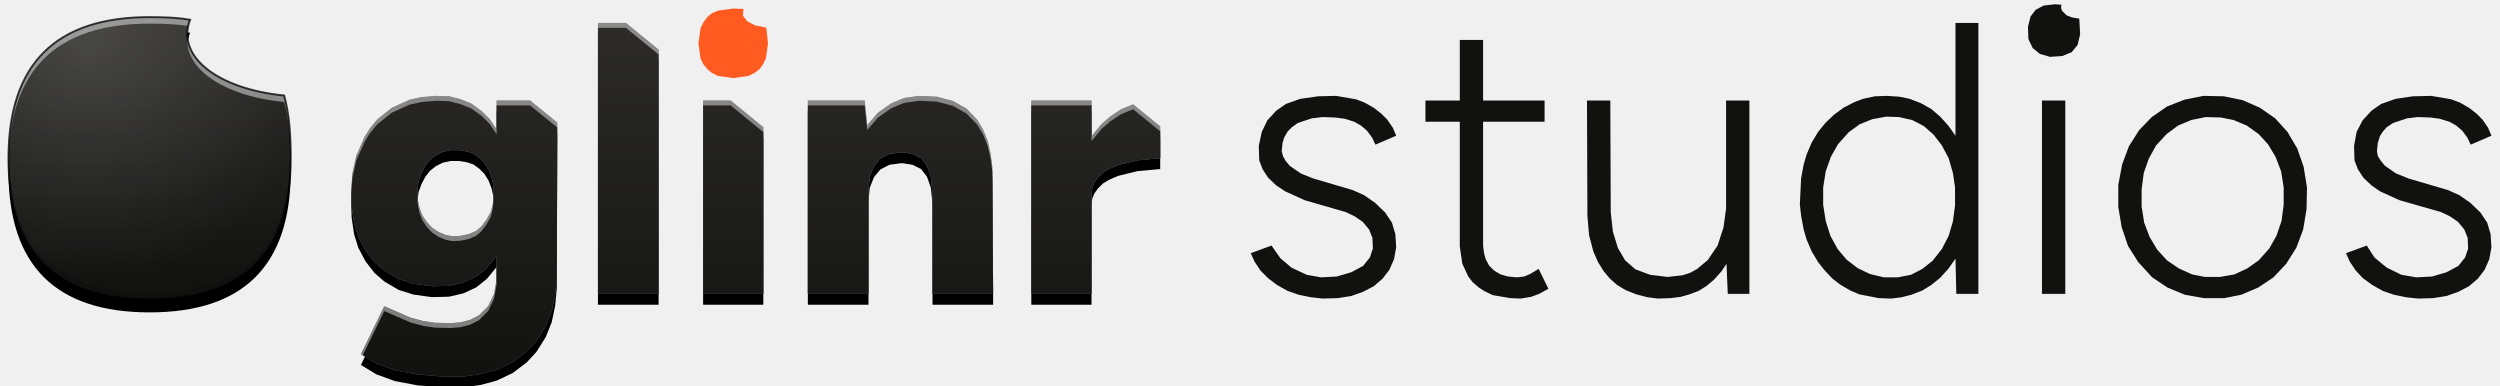
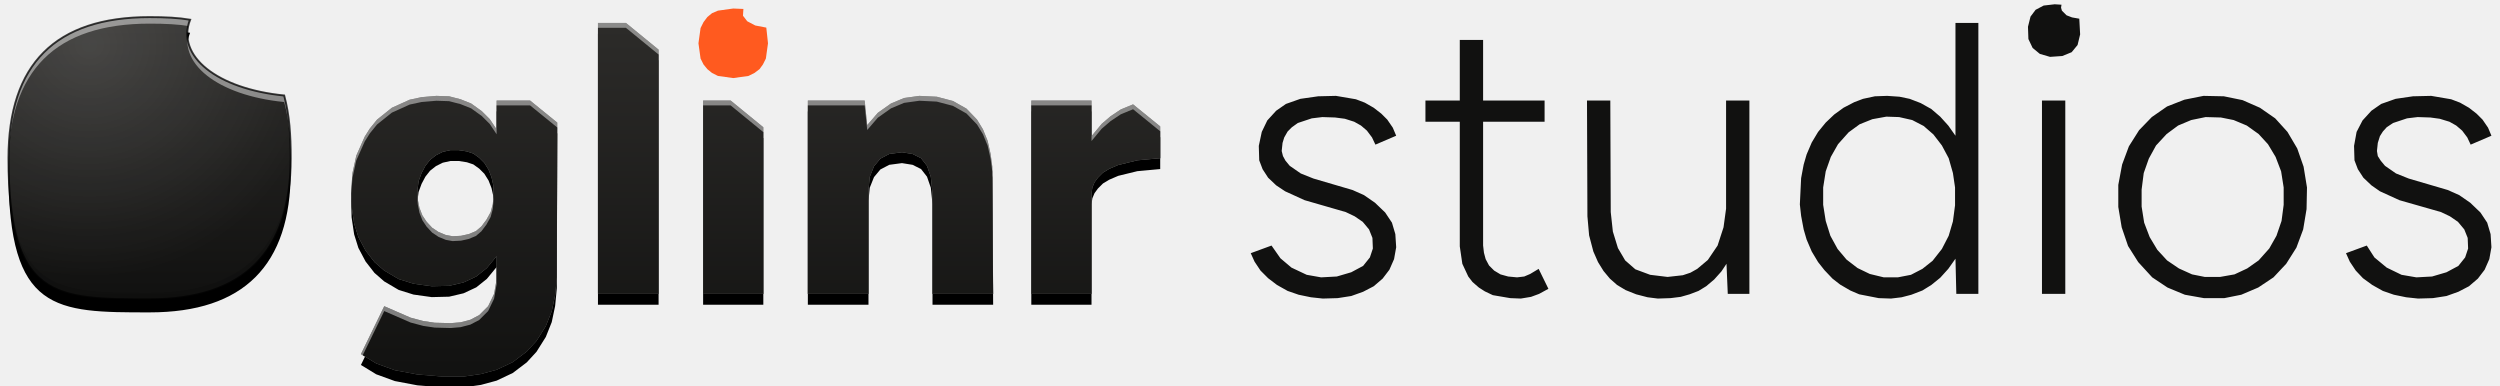
- <svg xmlns="http://www.w3.org/2000/svg" role="img" viewBox="-2 -69.31 589.59 90.85">
+ <svg xmlns="http://www.w3.org/2000/svg" viewBox="-2 -69.31 589.59 90.85">
  <defs>
-     <linearGradient id="glinr-wd-f" x1="0" x2="0" y1="0" y2="1">
+     <clipPath id="c">
+       <path d="M256 40Q40 40 40 256c0 216 72 216 216 216s216-72 216-216c0-36-2-66-10-96-102-10-166-60-144-116-18-3-38-4-62-4" />
+     </clipPath>
+     <clipPath id="e">
+       <use href="#a" />
+     </clipPath>
+     <radialGradient id="d" cx=".32" cy=".16" r=".7">
+       <stop offset="0" stop-color="#fff" stop-opacity=".14" />
+       <stop offset="1" stop-color="#fff" stop-opacity="0" />
+     </radialGradient>
+     <linearGradient id="b" x1="0" x2="0" y1="0" y2="1">
      <stop offset="0" stop-color="#2c2b29" />
      <stop offset="1" stop-color="#111110" />
    </linearGradient>
-     <radialGradient id="glinr-wd-s" cx=".32" cy=".16" r=".7">
-       <stop offset="0" stop-color="#fff" stop-opacity="0.14" />
-       <stop offset="1" stop-color="#fff" stop-opacity="0" />
-     </radialGradient>
-     <clipPath id="glinr-wd-k">
-       <path d="M256 40C112 40 40 112 40 256S112 472 256 472 472 400 472 256C472 220 470 190 462 160C360 150 296 100 318 44C300 41 280 40 256 40Z" />
-     </clipPath>
-     <path id="glinr-wd-l" d="M23.9 19.5L17.9 19.0L12.6 18.0L8.2 16.4L4.6 14.2L10.1 2.9L16.3 5.6L19.3 6.4L22.0 6.8L25.8 6.9L28.1 6.7L30.4 6.1L32.5 5.0L34.6 2.9L36.0 -0.0L36.6 -3.4L36.6 -8.9L34.3 -6.1L31.8 -4.1L28.8 -2.7L25.4 -1.9L21.3 -1.8L17.0 -2.4L13.5 -3.5L10.1 -5.5L7.8 -7.5L5.7 -10.2L4.0 -13.4L3.0 -16.6L2.4 -20.6L2.3 -24.5L2.6 -28.5L3.5 -32.6L5.5 -37.1L6.7 -39.0L8.4 -41.1L11.9 -43.9L16.1 -45.8L18.9 -46.4L22.4 -46.7L25.4 -46.6L28.1 -45.9L30.6 -44.9L33.1 -43.1L35.0 -41.2L36.6 -38.8L36.6 -45.6L44.5 -45.6L50.9 -40.4L50.8 -3.9L50.4 0.3L49.6 4.1L48.2 7.6L46.0 11.1L43.7 13.6L40.4 16.1L36.6 17.9L32.9 18.9L28.8 19.5ZM28.2 -13.7L30.0 -14.1L31.7 -14.8L33.0 -15.9L34.2 -17.5L35.2 -19.3L35.7 -21.2L35.9 -23.5L35.8 -25.7L35.4 -27.5L34.7 -29.3L33.7 -30.9L32.5 -32.1L31.1 -33.1L29.6 -33.6L27.7 -33.9L25.7 -33.9L23.9 -33.5L22.3 -32.7L20.9 -31.6L19.8 -30.2L18.9 -28.5L18.2 -26.6L17.9 -24.2L18.0 -22.3L18.4 -20.3L19.1 -18.5L20.1 -17.0L21.4 -15.6L22.9 -14.6L24.6 -13.9L26.2 -13.6ZM99.5 -0.0L85.3 -0.0L85.3 -45.6L91.8 -45.6L99.5 -39.3ZM176.9 -37.2L179.3 -40.1L181.4 -41.9L183.8 -43.5L186.7 -44.7L193.1 -39.5L193.1 -32.0L187.7 -31.5L183.2 -30.4L181.1 -29.5L179.6 -28.6L178.4 -27.4L177.6 -26.3L177.1 -25.1L176.9 -23.7L176.9 -0.0L162.7 -0.0L162.7 -45.6L176.9 -45.6ZM124.0 -39.8L126.5 -42.7L129.6 -44.9L132.7 -46.2L136.3 -46.7L140.4 -46.5L144.2 -45.5L147.4 -43.7L149.9 -41.1L151.3 -38.8L152.4 -36.1L153.1 -33.0L153.5 -30.0L153.7 -0.0L139.4 -0.0L139.4 -23.7L139.0 -27.6L138.1 -30.2L136.7 -32.0L134.7 -33.0L132.2 -33.4L129.2 -33.0L127.1 -31.9L125.6 -30.1L124.6 -27.6L124.3 -24.5L124.3 -0.0L110.0 -0.0L110.0 -45.6L123.4 -45.6ZM60.5 -0.0L60.5 -63.9L67.1 -63.9L74.8 -57.6L74.8 -0.0Z" />
-     <clipPath id="glinr-wd-c">
-       <use href="#glinr-wd-l" />
-     </clipPath>
+     <path id="a" d="m23.9 19.5-6-.5-5.3-1-4.4-1.6-3.6-2.2 5.5-11.3 6.2 2.7 3 .8 2.7.4 3.8.1 2.3-.2 2.3-.6L32.5 5l2.1-2.1L36 0l.6-3.4v-5.5l-2.3 2.8-2.5 2-3 1.4-3.4.8-4.1.1-4.3-.6-3.5-1.1-3.4-2-2.3-2-2.1-2.7L4-13.4l-1-3.2-.6-4-.1-3.9.3-4 .9-4.1 2-4.5L6.7-39l1.7-2.1 3.5-2.8 4.2-1.9 2.8-.6 3.5-.3 3 .1 2.7.7 2.5 1 2.5 1.8 1.9 1.9 1.6 2.4v-6.8h7.9l6.4 5.2-.1 36.5-.4 4.2-.8 3.8-1.4 3.5-2.2 3.5-2.3 2.5-3.3 2.5-3.8 1.8-3.7 1-4.1.6Zm4.3-33.2 1.8-.4 1.7-.7 1.3-1.1 1.2-1.6 1-1.8.5-1.9.2-2.3-.1-2.2-.4-1.8-.7-1.8-1-1.6-1.2-1.2-1.4-1-1.5-.5-1.9-.3h-2l-1.8.4-1.6.8-1.4 1.1-1.1 1.4-.9 1.7-.7 1.9-.3 2.4.1 1.9.4 2 .7 1.8 1 1.5 1.3 1.4 1.5 1 1.7.7 1.6.3ZM99.5 0H85.3v-45.6h6.5l7.7 6.3Zm77.4-37.2 2.4-2.9 2.1-1.8 2.4-1.6 2.9-1.2 6.4 5.2v7.5l-5.4.5-4.5 1.1-2.1.9-1.5.9-1.2 1.2-.8 1.1-.5 1.2-.2 1.4V0h-14.2v-45.6h14.2ZM124-39.8l2.5-2.9 3.1-2.2 3.1-1.3 3.6-.5 4.1.2 3.8 1 3.2 1.8 2.5 2.6 1.4 2.3 1.1 2.7.7 3.1.4 3 .2 30h-14.3v-23.7l-.4-3.9-.9-2.6-1.4-1.8-2-1-2.5-.4-3 .4-2.1 1.1-1.5 1.8-1 2.5-.3 3.1V0H110v-45.6h13.4ZM60.5 0v-63.9h6.6l7.7 6.3V0Z" />
  </defs>
-   <g transform="translate(-6.16 -71.44) scale(0.15407)">
-     <path d="M256 40C112 40 40 112 40 256S112 472 256 472 472 400 472 256C472 220 470 190 462 160C360 150 296 100 318 44C300 41 280 40 256 40Z" transform="translate(0 20)" fill="#000000" />
-     <path d="M256 40C112 40 40 112 40 256S112 472 256 472 472 400 472 256C472 220 470 190 462 160C360 150 296 100 318 44C300 41 280 40 256 40Z" fill="url(#glinr-wd-f)" />
-     <g clip-path="url(#glinr-wd-k)">
-       <path d="M256 40C112 40 40 112 40 256S112 472 256 472 472 400 472 256C472 220 470 190 462 160C360 150 296 100 318 44C300 41 280 40 256 40ZM 256 50C 112 50 40 122 40 266S 112 482 256 482 472 410 472 266C 472 230 470 200 462 170C 360 160 296 110 318 54C 300 51 280 50 256 50Z" fill="#fff" fill-opacity="0.45" fill-rule="evenodd" />
-       <path d="M256 40C112 40 40 112 40 256S112 472 256 472 472 400 472 256C472 220 470 190 462 160C360 150 296 100 318 44C300 41 280 40 256 40ZM 256 30C 112 30 40 102 40 246S 112 462 256 462 472 390 472 246C 472 210 470 180 462 150C 360 140 296 90 318 34C 300 31 280 30 256 30Z" fill="#000" fill-opacity=".14" fill-rule="evenodd" />
-       <path d="M0 0h512v512H0z" fill="url(#glinr-wd-s)" />
+   <path d="M33.282-62.196q-33.28 0-33.28 33.28c0 33.28 11.094 33.278 33.28 33.278S66.56-6.73 66.56-28.917c0-5.546-.308-10.168-1.54-14.79-15.716-1.541-25.576-9.245-22.187-17.873-2.773-.462-5.854-.616-9.552-.616" />
+   <path fill="url(#b)" d="M256 40Q40 40 40 256c0 216 72 216 216 216s216-72 216-216c0-36-2-66-10-96-102-10-166-60-144-116-18-3-38-4-62-4" transform="translate(-6.16 -71.44)scale(.15407)" />
+   <g clip-path="url(#c)" transform="translate(-6.16 -71.44)scale(.15407)">
+     <path fill="#fff" fill-opacity=".45" fill-rule="evenodd" d="M256 40Q40 40 40 256c0 216 72 216 216 216s216-72 216-216c0-36-2-66-10-96-102-10-166-60-144-116-18-3-38-4-62-4m0 10Q40 50 40 266c0 216 72 216 216 216s216-72 216-216c0-36-2-66-10-96-102-10-166-60-144-116-18-3-38-4-62-4" />
+     <path fill-opacity=".14" fill-rule="evenodd" d="M256 40Q40 40 40 256c0 216 72 216 216 216s216-72 216-216c0-36-2-66-10-96-102-10-166-60-144-116-18-3-38-4-62-4m0-10Q40 30 40 246c0 216 72 216 216 216s216-72 216-216c0-36-2-66-10-96-102-10-166-60-144-116-18-3-38-4-62-4" />
+     <path fill="url(#d)" d="M0 0h512v512H0z" />
+   </g>
+   <path fill="none" stroke="#000" stroke-opacity=".75" stroke-width=".462" d="M33.282-65.277q-33.28 0-33.28 33.279C.003 1.28 11.097 1.28 33.283 1.28S66.56-9.812 66.56-31.999c0-5.546-.308-10.168-1.54-14.79-15.716-1.54-25.576-9.244-22.187-17.872-2.773-.462-5.854-.616-9.552-.616Z" />
+   <g transform="translate(78.52)">
+     <use href="#a" transform="translate(0 2.56)" />
+     <use fill="url(#b)" href="#a" />
+     <g clip-path="url(#e)">
+       <path fill="#fff" fill-opacity=".45" d="M-10-90h520V50H-10z" />
+       <use fill="url(#b)" href="#a" transform="translate(0 1.15)" />
    </g>
-     <path d="M256 40C112 40 40 112 40 256S112 472 256 472 472 400 472 256C472 220 470 190 462 160C360 150 296 100 318 44C300 41 280 40 256 40Z" fill="none" stroke="#000" stroke-opacity="0.75" stroke-width="3" />
+     <path fill="#ff5a1f" d="m92.4-67.3-3.6.5-1.4.6-1.1.9-.9 1.2-.7 1.4-.5 3.6.5 3.6.7 1.4.9 1.1 1.1.9 1.4.7 3.6.5 3.6-.5 1.4-.7 1.2-.9.8-1.1.7-1.4.5-3.6-.4-3.7-2.6-.5-1.9-1-1-1.3.1-1.6Z" />
  </g>
-   <g transform="translate(78.52 0)">
-     <use href="#glinr-wd-l" transform="translate(0 2.56)" fill="#000000" />
-     <use href="#glinr-wd-l" fill="url(#glinr-wd-f)" />
-     <g clip-path="url(#glinr-wd-c)">
-       <rect x="-10" y="-90" width="520" height="140" fill="#fff" fill-opacity="0.45" />
-       <use href="#glinr-wd-l" transform="translate(0 1.15)" fill="url(#glinr-wd-f)" />
-     </g>
-     <path d="M92.4 -67.3L88.8 -66.8L87.4 -66.2L86.3 -65.3L85.4 -64.1L84.7 -62.7L84.2 -59.1L84.7 -55.5L85.4 -54.1L86.3 -53.0L87.4 -52.1L88.8 -51.4L92.4 -50.9L96.0 -51.4L97.4 -52.1L98.6 -53.0L99.4 -54.1L100.1 -55.5L100.6 -59.1L100.2 -62.8L97.6 -63.3L95.7 -64.3L94.7 -65.6L94.8 -67.2Z" fill="#ff5a1f" />
-   </g>
-   <path d="M100.1 1.1L97.7 0.8L95.0 0.1L92.5 -0.9L90.5 -2.1L88.8 -3.6L87.3 -5.4L86.0 -7.5L84.9 -10.0L83.9 -13.8L83.5 -18.3L83.4 -45.6L88.9 -45.6L89.0 -19.3L89.5 -14.7L90.7 -10.8L92.4 -7.9L94.8 -5.8L98.3 -4.5L102.4 -4.0L106.0 -4.4L107.8 -5.0L109.4 -5.9L111.9 -8.0L114.2 -11.4L115.6 -15.7L116.2 -20.1L116.2 -45.6L121.7 -45.6L121.7 -0.0L116.6 -0.0L116.3 -7.1L115.1 -5.3L113.4 -3.4L111.5 -1.8L109.7 -0.7L107.6 0.1L105.5 0.7L103.1 1.0ZM21.1 1.1L18.3 0.8L15.4 0.2L12.8 -0.7L10.3 -2.1L8.2 -3.7L6.4 -5.5L5.0 -7.6L4.1 -9.6L9.0 -11.4L11.1 -8.4L13.7 -6.2L17.3 -4.5L20.7 -3.9L24.4 -4.1L27.8 -5.1L30.6 -6.6L32.2 -8.6L32.9 -10.7L32.8 -13.2L32.0 -15.2L30.5 -17.0L28.6 -18.3L26.5 -19.3L16.8 -22.1L12.2 -24.2L10.1 -25.6L8.2 -27.4L6.9 -29.4L6.1 -31.5L6.0 -34.9L6.7 -38.2L8.0 -40.9L10.1 -43.2L12.4 -44.8L15.8 -46.0L20.0 -46.6L24.2 -46.7L28.9 -45.9L31.0 -45.1L33.1 -43.9L34.9 -42.5L36.3 -41.1L37.6 -39.2L38.4 -37.3L33.5 -35.2L32.7 -36.9L31.5 -38.5L30.1 -39.7L28.5 -40.6L26.3 -41.3L24.0 -41.6L21.0 -41.7L18.5 -41.4L15.2 -40.3L13.8 -39.3L12.8 -38.3L12.0 -36.9L11.6 -35.6L11.4 -33.7L11.7 -32.5L12.3 -31.4L13.3 -30.2L15.9 -28.4L18.9 -27.2L28.1 -24.5L30.8 -23.3L33.4 -21.5L35.8 -19.2L37.4 -16.8L38.2 -14.1L38.4 -11.0L37.9 -8.2L36.8 -5.7L35.2 -3.6L33.1 -1.8L30.6 -0.5L27.8 0.5L24.6 1.0ZM196.2 -0.0L190.7 -0.0L190.7 -45.6L196.2 -45.6ZM228.9 1.0L224.4 0.2L220.3 -1.5L216.7 -3.9L213.4 -7.5L211.0 -11.3L209.5 -15.7L208.7 -20.5L208.7 -25.7L209.6 -30.5L211.2 -34.8L213.6 -38.6L216.6 -41.7L220.2 -44.2L224.3 -45.8L228.8 -46.7L233.6 -46.6L238.0 -45.7L242.1 -43.9L245.7 -41.4L248.6 -38.2L250.9 -34.3L252.4 -30.0L253.2 -25.1L253.1 -20.0L252.3 -15.2L250.7 -10.9L248.3 -7.1L245.3 -3.9L241.7 -1.5L237.7 0.2L233.7 1.0ZM232.7 -4.0L236.1 -4.6L239.1 -6.0L241.8 -7.9L244.3 -10.7L246.0 -13.7L247.2 -17.2L247.7 -21.0L247.7 -25.1L247.1 -28.9L245.8 -32.3L244.0 -35.3L241.8 -37.7L239.0 -39.7L235.9 -41.0L232.9 -41.6L229.3 -41.7L225.9 -41.0L222.8 -39.7L220.1 -37.7L217.6 -35.0L215.9 -31.9L214.7 -28.5L214.2 -24.6L214.2 -20.6L214.8 -16.8L216.1 -13.4L217.9 -10.4L220.2 -7.9L223.0 -6.0L226.1 -4.6L229.1 -4.0ZM279.4 1.1L276.6 0.8L273.7 0.2L271.1 -0.7L268.6 -2.1L266.4 -3.7L264.7 -5.5L263.3 -7.6L262.4 -9.6L267.3 -11.4L269.1 -8.6L272.0 -6.2L275.5 -4.5L279.0 -3.9L282.7 -4.1L286.1 -5.1L288.9 -6.6L290.5 -8.6L291.2 -10.7L291.1 -13.2L290.3 -15.2L288.8 -17.0L286.9 -18.3L284.8 -19.3L275.0 -22.1L270.4 -24.2L268.4 -25.6L266.5 -27.4L265.2 -29.4L264.4 -31.5L264.3 -34.9L264.9 -38.2L266.3 -40.9L268.4 -43.2L270.7 -44.8L274.1 -46.0L278.2 -46.6L282.5 -46.7L287.2 -45.9L289.3 -45.1L291.4 -43.9L293.2 -42.5L294.6 -41.1L295.9 -39.2L296.7 -37.3L291.8 -35.2L291.0 -36.9L289.8 -38.5L288.4 -39.7L286.8 -40.6L284.5 -41.3L282.3 -41.6L279.3 -41.7L276.8 -41.4L273.5 -40.3L272.0 -39.3L271.1 -38.3L270.4 -37.2L269.9 -35.6L269.7 -33.7L269.9 -32.5L270.6 -31.4L271.6 -30.2L274.2 -28.4L277.2 -27.2L286.4 -24.5L289.1 -23.3L291.7 -21.5L294.1 -19.2L295.7 -16.8L296.5 -14.1L296.7 -11.0L296.2 -8.2L295.1 -5.7L293.5 -3.6L291.4 -1.8L288.9 -0.5L286.1 0.5L282.9 1.0ZM65.3 1.0L61.2 0.3L59.3 -0.6L57.9 -1.5L56.4 -2.8L55.4 -4.1L54.0 -7.1L53.4 -11.2L53.4 -40.6L45.3 -40.6L45.3 -45.6L53.4 -45.6L53.4 -59.9L58.9 -59.9L58.9 -45.6L73.4 -45.6L73.4 -40.6L58.9 -40.6L58.9 -11.4L59.1 -9.7L59.5 -8.2L60.3 -6.7L61.5 -5.5L63.0 -4.6L64.8 -4.1L66.9 -3.9L68.6 -4.1L70.0 -4.7L72.0 -5.9L74.3 -1.2L72.1 0.0L70.2 0.7L67.8 1.1ZM152.2 1.0L147.6 0.1L145.5 -0.8L143.1 -2.2L141.3 -3.6L139.4 -5.6L137.9 -7.5L136.4 -10.0L135.2 -12.8L134.5 -15.2L133.9 -18.4L133.6 -21.1L133.9 -27.3L134.5 -30.5L135.2 -32.9L136.4 -35.7L137.9 -38.2L139.7 -40.4L141.7 -42.3L143.9 -43.9L146.4 -45.2L148.5 -46.0L151.3 -46.6L154.2 -46.7L157.1 -46.5L159.5 -46.0L162.1 -45.0L164.6 -43.6L166.7 -41.8L168.6 -39.7L170.3 -37.3L170.3 -63.9L175.7 -63.9L175.7 -0.0L170.5 -0.0L170.3 -8.3L168.6 -5.9L166.7 -3.8L164.6 -2.1L162.5 -0.8L159.9 0.2L157.6 0.8L155.1 1.1ZM156.7 -3.9L159.8 -4.5L162.5 -5.9L164.9 -7.8L167.1 -10.6L168.7 -13.7L169.7 -17.1L170.2 -20.9L170.2 -25.1L169.7 -28.5L168.7 -32.0L167.1 -35.0L165.1 -37.6L162.8 -39.6L160.1 -41.0L157.0 -41.7L154.0 -41.8L150.7 -41.2L147.7 -40.0L145.1 -38.1L142.6 -35.3L140.9 -32.3L139.7 -28.9L139.1 -25.1L139.1 -21.0L139.7 -17.2L140.8 -13.7L142.5 -10.6L144.6 -8.1L147.2 -6.1L150.1 -4.7L153.4 -3.9ZM193.7 -68.3L195.3 -68.2L195.2 -67.5L195.4 -66.8L196.5 -65.7L197.8 -65.2L199.5 -64.9L199.7 -61.2L199.1 -58.7L197.7 -57.0L195.5 -56.1L192.6 -55.9L190.2 -56.6L188.5 -58.0L187.5 -60.1L187.4 -63.0L188.0 -65.4L189.2 -67.0L191.1 -68.0Z" transform="translate(288.87 0)" fill="#111110" />
+   <path fill="#111110" d="m388.97 1.1-2.4-.3-2.7-.7-2.5-1-2-1.2-1.7-1.5-1.5-1.8-1.3-2.1-1.1-2.5-1-3.8-.4-4.5-.1-27.3h5.5l.1 26.3.5 4.6 1.2 3.9 1.7 2.9 2.4 2.1 3.5 1.3 4.1.5 3.6-.4 1.8-.6 1.6-.9 2.5-2.1 2.3-3.4 1.4-4.3.6-4.4v-25.5h5.5V0h-5.1l-.3-7.1-1.2 1.8-1.7 1.9-1.9 1.6-1.8 1.1-2.1.8-2.1.6-2.4.3Zm-79 0-2.8-.3-2.9-.6-2.6-.9-2.5-1.4-2.1-1.6-1.8-1.8-1.4-2.1-.9-2 4.9-1.8 2.1 3 2.6 2.2 3.6 1.7 3.4.6 3.7-.2 3.4-1 2.8-1.5 1.6-2 .7-2.1-.1-2.5-.8-2-1.5-1.8-1.9-1.3-2.1-1-9.7-2.8-4.6-2.1-2.1-1.4-1.9-1.8-1.3-2-.8-2.1-.1-3.4.7-3.3 1.3-2.7 2.1-2.3 2.3-1.6 3.4-1.2 4.2-.6 4.2-.1 4.7.8 2.1.8 2.1 1.2 1.8 1.4 1.4 1.4 1.3 1.9.8 1.9-4.9 2.1-.8-1.7-1.2-1.6-1.4-1.2-1.6-.9-2.2-.7-2.3-.3-3-.1-2.5.3-3.3 1.1-1.4 1-1 1-.8 1.4-.4 1.3-.2 1.9.3 1.2.6 1.1 1 1.2 2.6 1.8 3 1.2 9.2 2.7 2.7 1.2 2.6 1.8 2.4 2.3 1.6 2.4.8 2.7.2 3.1-.5 2.8-1.1 2.5-1.6 2.1-2.1 1.8-2.5 1.3-2.8 1-3.2.5ZM485.07 0h-5.5v-45.6h5.5Zm32.7 1-4.5-.8-4.1-1.7-3.6-2.4-3.3-3.6-2.4-3.8-1.5-4.4-.8-4.8v-5.2l.9-4.8 1.6-4.3 2.4-3.8 3-3.1 3.6-2.5 4.1-1.6 4.5-.9 4.8.1 4.4.9 4.1 1.8 3.6 2.5 2.9 3.2 2.3 3.9 1.5 4.3.8 4.9-.1 5.1-.8 4.8-1.6 4.3-2.4 3.8-3 3.2-3.6 2.4-4 1.7-4 .8Zm3.8-5 3.4-.6 3-1.4 2.7-1.9 2.5-2.8 1.7-3 1.2-3.5.5-3.8v-4.1l-.6-3.8-1.3-3.4-1.8-3-2.2-2.4-2.8-2-3.1-1.3-3-.6-3.6-.1-3.4.7-3.1 1.3-2.7 2-2.5 2.7-1.7 3.1-1.2 3.4-.5 3.9v4l.6 3.8 1.3 3.4 1.8 3 2.3 2.5 2.8 1.9 3.1 1.4 3 .6Zm46.7 5.1-2.8-.3-2.9-.6-2.6-.9-2.5-1.4-2.2-1.6-1.7-1.8-1.4-2.1-.9-2 4.9-1.8 1.8 2.8 2.9 2.4 3.5 1.7 3.5.6 3.7-.2 3.4-1 2.8-1.5 1.6-2 .7-2.1-.1-2.5-.8-2-1.5-1.8-1.9-1.3-2.1-1-9.8-2.8-4.6-2.1-2-1.4-1.9-1.8-1.3-2-.8-2.1-.1-3.4.6-3.3 1.4-2.7 2.1-2.3 2.3-1.6 3.4-1.2 4.1-.6 4.3-.1 4.7.8 2.1.8 2.1 1.2 1.8 1.4 1.4 1.4 1.3 1.9.8 1.9-4.9 2.1-.8-1.7-1.2-1.6-1.4-1.2-1.6-.9-2.3-.7-2.2-.3-3-.1-2.5.3-3.3 1.1-1.5 1-.9 1-.7 1.1-.5 1.6-.2 1.9.2 1.2.7 1.1 1 1.2 2.6 1.8 3 1.2 9.2 2.7 2.7 1.2 2.6 1.8 2.4 2.3 1.6 2.4.8 2.7.2 3.1-.5 2.8-1.1 2.5-1.6 2.1-2.1 1.8-2.5 1.3-2.8 1-3.2.5ZM354.17 1l-4.1-.7-1.9-.9-1.4-.9-1.5-1.3-1-1.3-1.4-3-.6-4.1v-29.4h-8.1v-5h8.1v-14.3h5.5v14.3h14.5v5h-14.5v29.2l.2 1.7.4 1.5.8 1.5 1.2 1.2 1.5.9 1.8.5 2.1.2 1.7-.2 1.4-.6 2-1.2 2.3 4.7-2.2 1.2-1.9.7-2.4.4Zm86.9 0-4.6-.9-2.1-.9-2.4-1.4-1.8-1.4-1.9-2-1.5-1.9-1.5-2.5-1.2-2.8-.7-2.4-.6-3.2-.3-2.7.3-6.2.6-3.2.7-2.4 1.2-2.8 1.5-2.5 1.8-2.2 2-1.9 2.2-1.6 2.5-1.3 2.1-.8 2.8-.6 2.9-.1 2.9.2 2.4.5 2.6 1 2.5 1.4 2.1 1.8 1.9 2.1 1.7 2.4v-26.6h5.4V0h-5.2l-.2-8.3-1.7 2.4-1.9 2.1-2.1 1.7-2.1 1.3-2.6 1-2.3.6-2.5.3Zm4.5-4.9 3.1-.6 2.7-1.4 2.4-1.9 2.2-2.8 1.6-3.1 1-3.4.5-3.8v-4.2l-.5-3.4-1-3.5-1.6-3-2-2.6-2.3-2-2.7-1.4-3.1-.7-3-.1-3.3.6-3 1.2-2.6 1.9-2.5 2.8-1.7 3-1.2 3.4-.6 3.8v4.1l.6 3.8 1.1 3.5 1.7 3.1 2.1 2.5 2.6 2 2.9 1.4 3.3.8Zm37-64.4 1.6.1-.1.7.2.7 1.1 1.1 1.3.5 1.7.3.2 3.7-.6 2.5-1.4 1.7-2.2.9-2.9.2-2.4-.7-1.7-1.4-1-2.1-.1-2.9.6-2.4 1.2-1.6 1.9-1Z" />
</svg>
